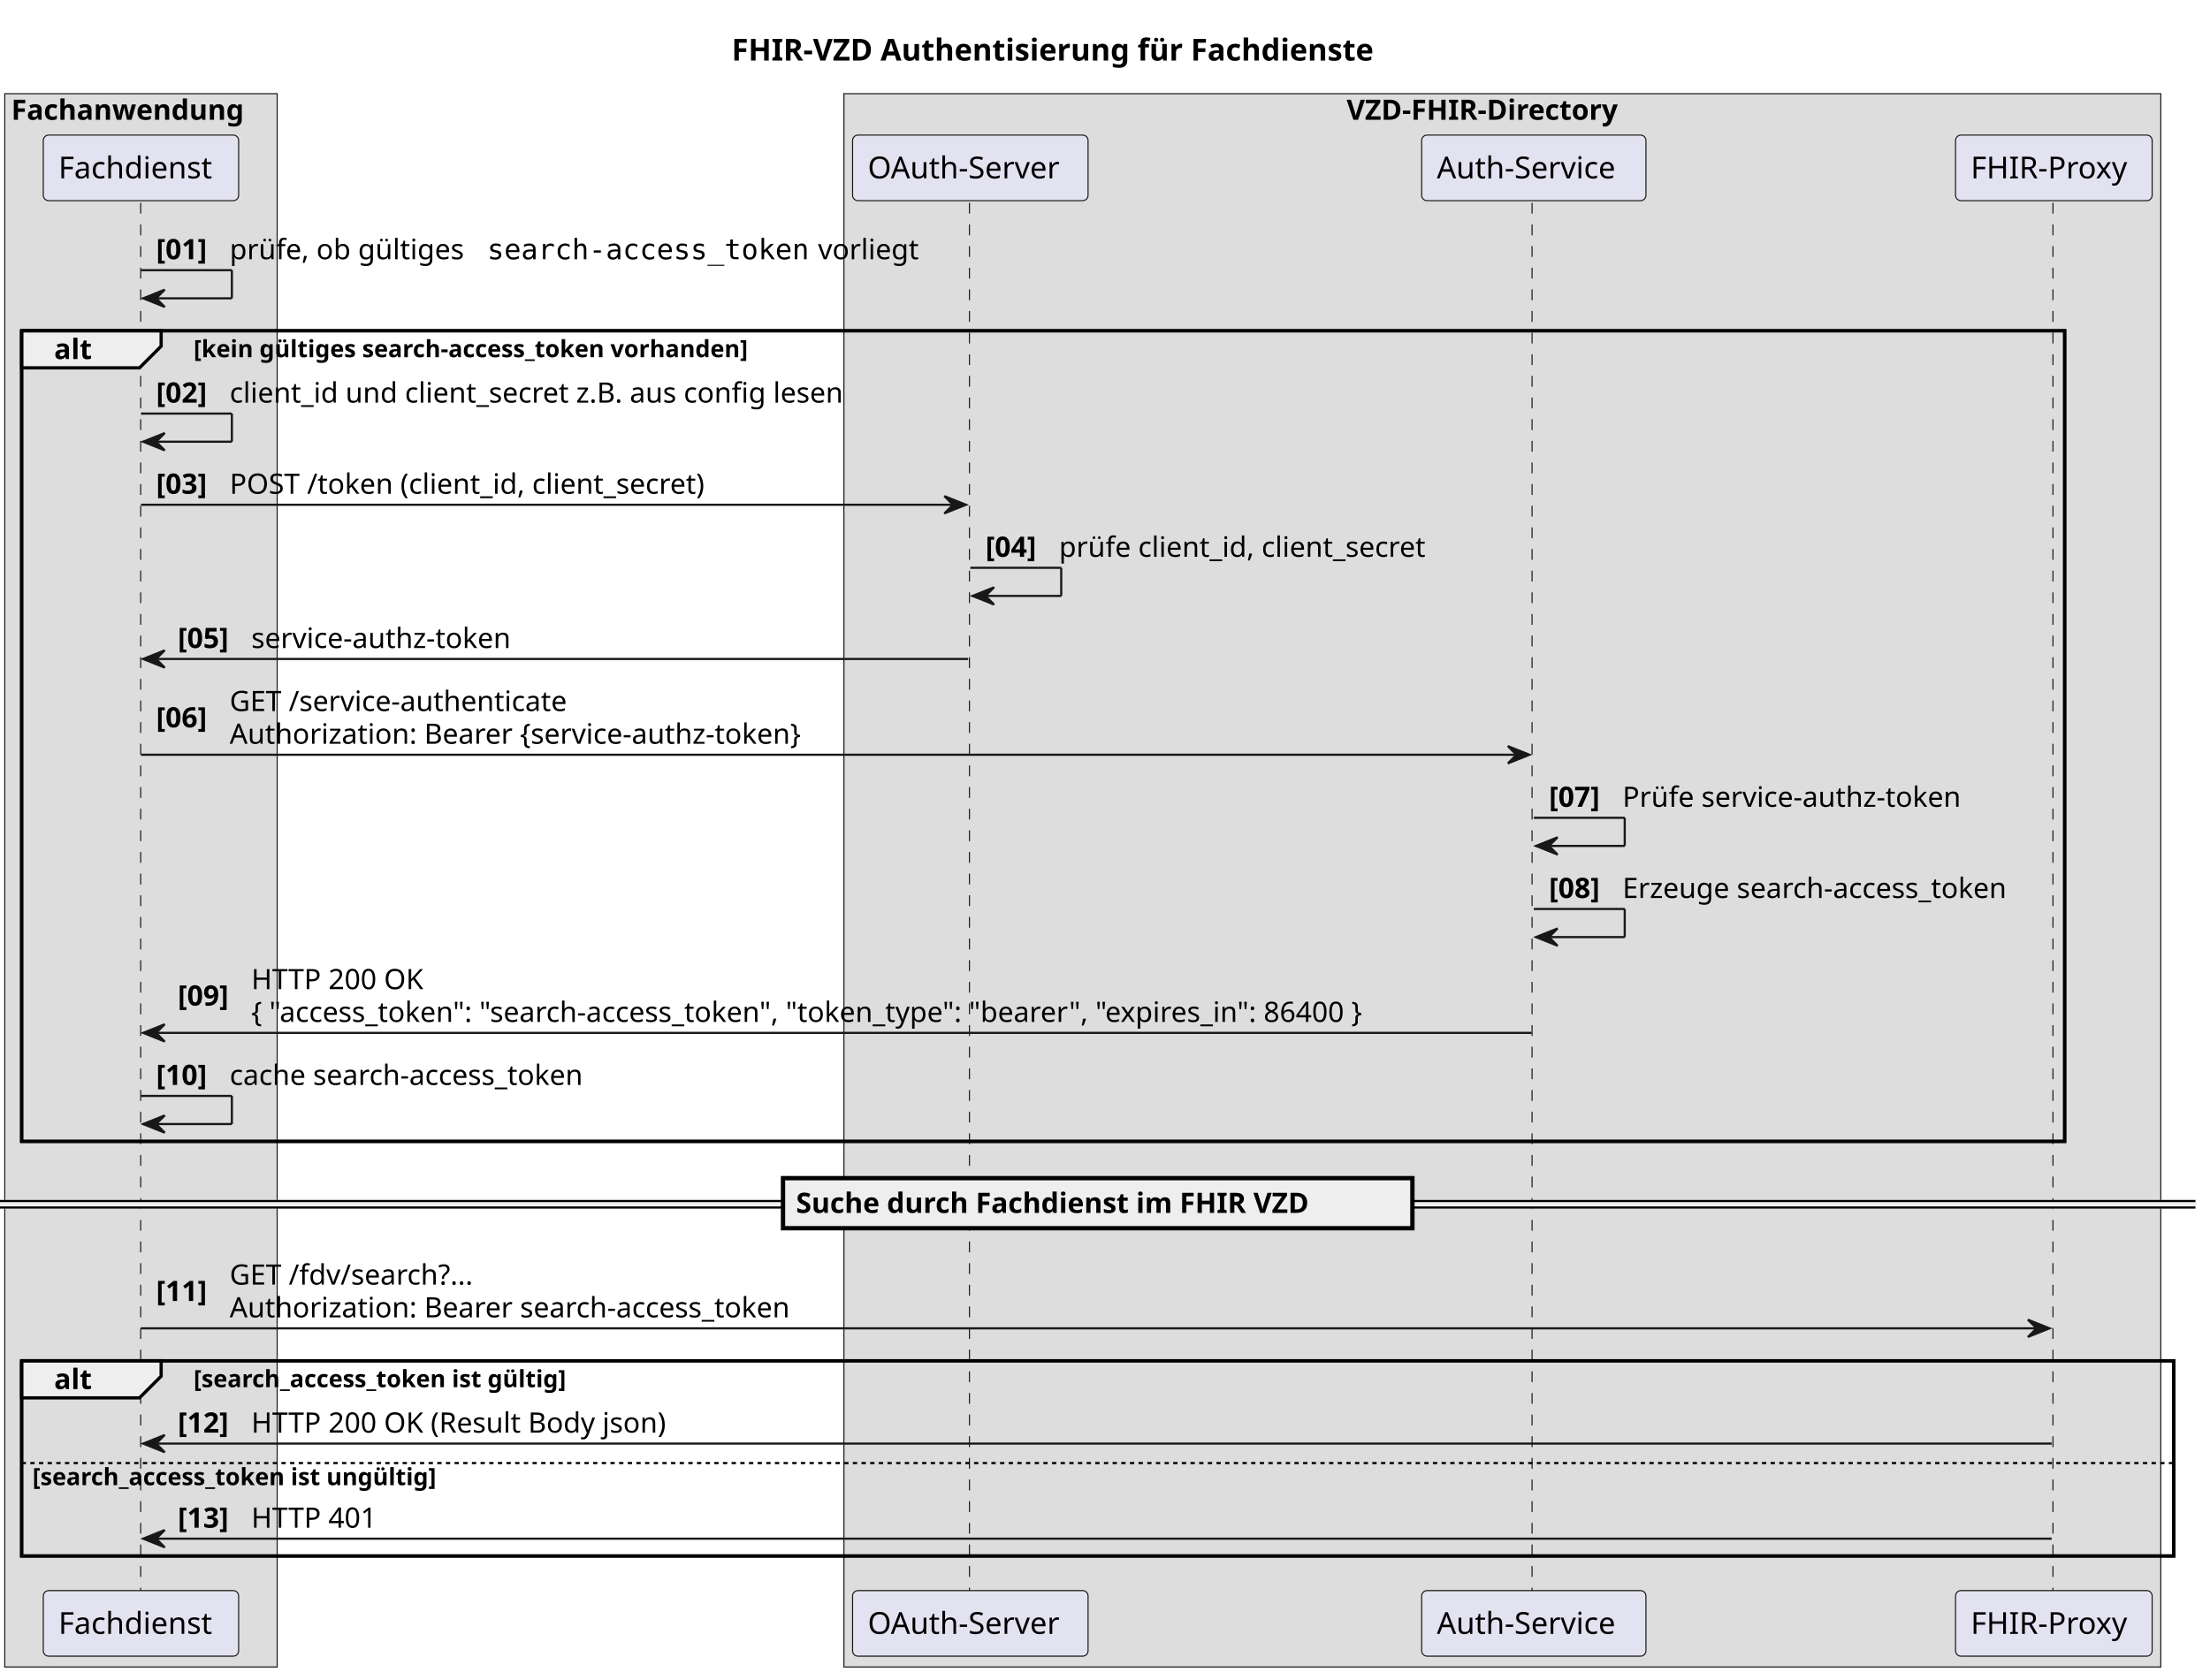
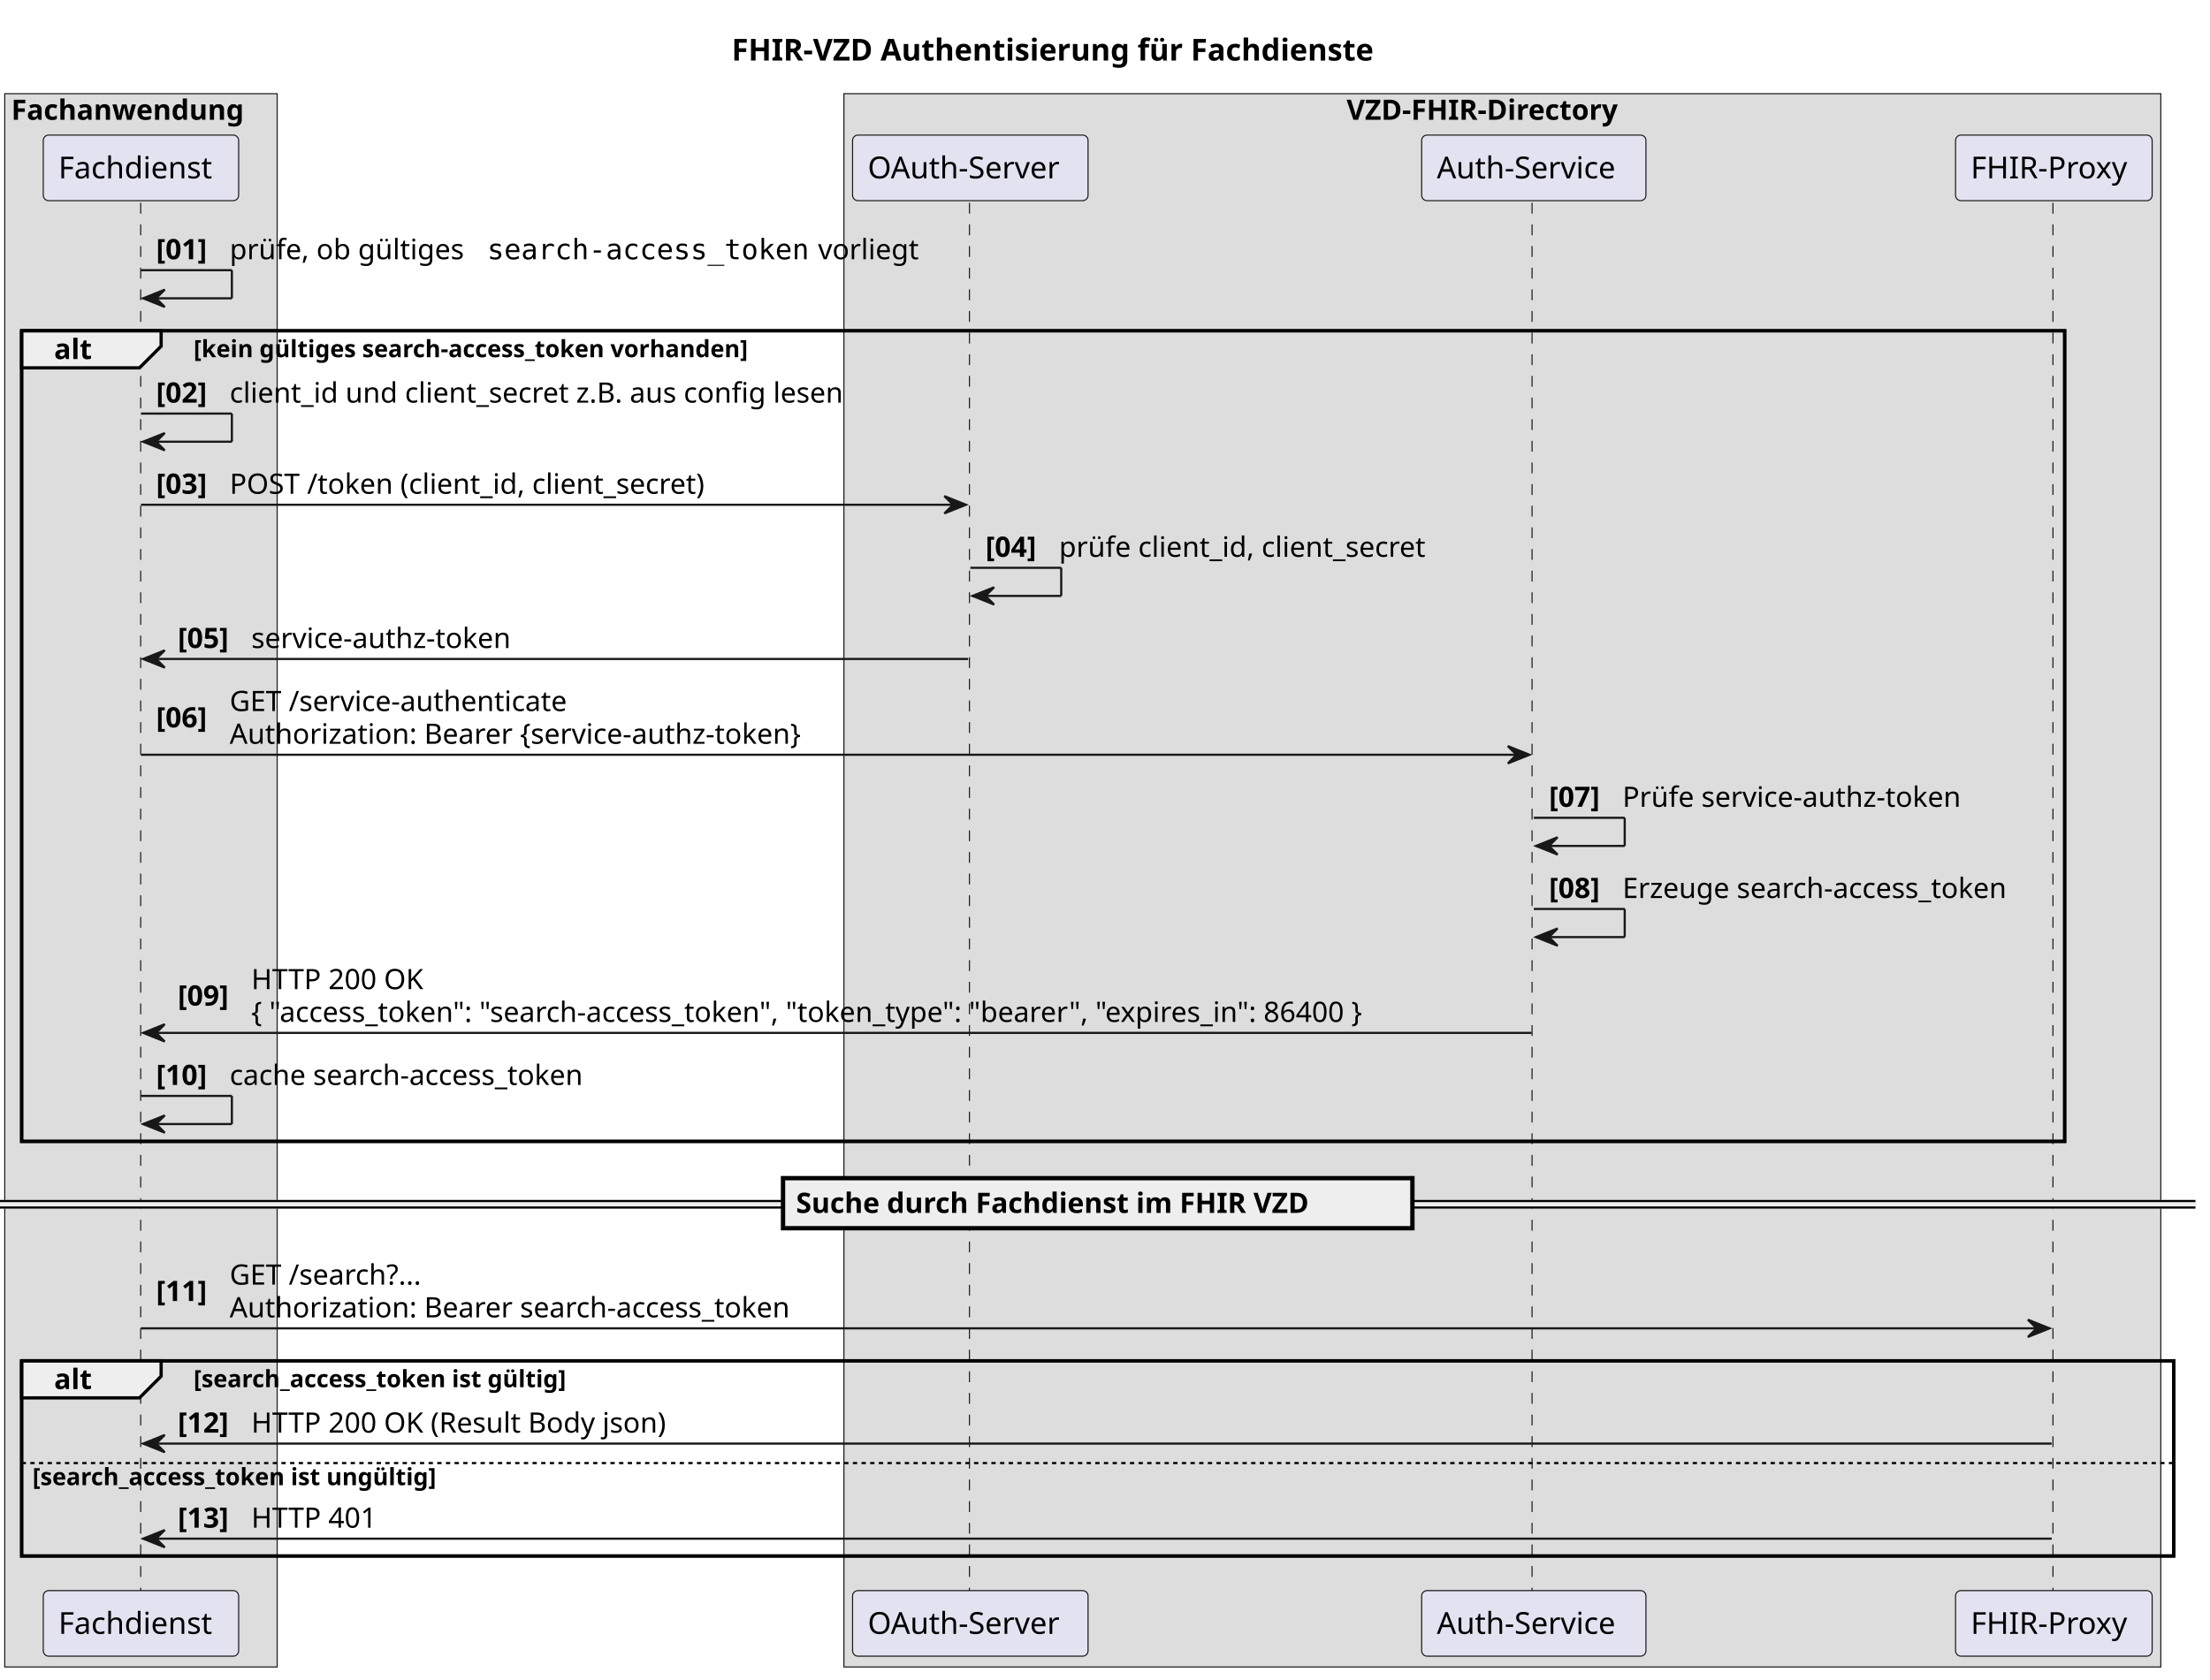
<svg xmlns="http://www.w3.org/2000/svg" contentStyleType="text/css" height="776px" preserveAspectRatio="none" style="width:1021px;height:776px;background:#FFFFFF;" version="1.1" viewBox="0 0 1021 776" width="1021px" zoomAndPan="magnify">
  <defs />
  <g>
    <text fill="#000000" font-family="sans-serif" font-size="14" font-weight="bold" lengthAdjust="spacing" textLength="337.251" x="338.01" y="27.995">FHIR-VZD Authentisierung für Fachdienste</text>
    <rect fill="#DDDDDD" height="727.055" style="stroke:#181818;stroke-width:0.5;" width="125.844" x="2.202" y="43.297" />
    <text fill="#000000" font-family="sans-serif" font-size="13" font-weight="bold" lengthAdjust="spacing" textLength="119.844" x="5.202" y="55.364">Fachanwendung</text>
    <rect fill="#DDDDDD" height="727.055" style="stroke:#181818;stroke-width:0.5;" width="608.391" x="389.88" y="43.297" />
    <text fill="#000000" font-family="sans-serif" font-size="13" font-weight="bold" lengthAdjust="spacing" textLength="143.889" x="622.132" y="55.364">VZD-FHIR-Directory</text>
    <rect fill="none" height="374.594" style="stroke:#000000;stroke-width:1.5;" width="943.86" x="10" y="152.859" />
    <rect fill="none" height="90.203" style="stroke:#000000;stroke-width:1.5;" width="994.271" x="10" y="628.852" />
    <line style="stroke:#181818;stroke-width:0.5;stroke-dasharray:5.0,5.0;" x1="65" x2="65" y1="93.727" y2="736.055" />
    <line style="stroke:#181818;stroke-width:0.5;stroke-dasharray:5.0,5.0;" x1="447.88" x2="447.88" y1="93.727" y2="736.055" />
    <line style="stroke:#181818;stroke-width:0.5;stroke-dasharray:5.0,5.0;" x1="707.801" x2="707.801" y1="93.727" y2="736.055" />
    <line style="stroke:#181818;stroke-width:0.5;stroke-dasharray:5.0,5.0;" x1="948.449" x2="948.449" y1="93.727" y2="736.055" />
    <rect fill="#E2E2F0" height="30.297" rx="2.5" ry="2.5" style="stroke:#181818;stroke-width:0.5;" width="90.248" x="20" y="62.43" />
    <text fill="#000000" font-family="sans-serif" font-size="14" lengthAdjust="spacing" textLength="76.248" x="27" y="82.425">Fachdienst</text>
    <rect fill="#E2E2F0" height="30.297" rx="2.5" ry="2.5" style="stroke:#181818;stroke-width:0.5;" width="90.248" x="20" y="735.055" />
    <text fill="#000000" font-family="sans-serif" font-size="14" lengthAdjust="spacing" textLength="76.248" x="27" y="755.05">Fachdienst</text>
    <rect fill="#E2E2F0" height="30.297" rx="2.5" ry="2.5" style="stroke:#181818;stroke-width:0.5;" width="108.794" x="393.88" y="62.43" />
    <text fill="#000000" font-family="sans-serif" font-size="14" lengthAdjust="spacing" textLength="94.794" x="400.88" y="82.425">OAuth-Server</text>
    <rect fill="#E2E2F0" height="30.297" rx="2.5" ry="2.5" style="stroke:#181818;stroke-width:0.5;" width="108.794" x="393.88" y="735.055" />
    <text fill="#000000" font-family="sans-serif" font-size="14" lengthAdjust="spacing" textLength="94.794" x="400.88" y="755.05">OAuth-Server</text>
    <rect fill="#E2E2F0" height="30.297" rx="2.5" ry="2.5" style="stroke:#181818;stroke-width:0.5;" width="103.606" x="656.801" y="62.43" />
    <text fill="#000000" font-family="sans-serif" font-size="14" lengthAdjust="spacing" textLength="89.606" x="663.801" y="82.425">Auth-Service</text>
    <rect fill="#E2E2F0" height="30.297" rx="2.5" ry="2.5" style="stroke:#181818;stroke-width:0.5;" width="103.606" x="656.801" y="735.055" />
    <text fill="#000000" font-family="sans-serif" font-size="14" lengthAdjust="spacing" textLength="89.606" x="663.801" y="755.05">Auth-Service</text>
    <rect fill="#E2E2F0" height="30.297" rx="2.5" ry="2.5" style="stroke:#181818;stroke-width:0.5;" width="90.822" x="903.449" y="62.43" />
    <text fill="#000000" font-family="sans-serif" font-size="14" lengthAdjust="spacing" textLength="76.822" x="910.449" y="82.425">FHIR-Proxy</text>
    <rect fill="#E2E2F0" height="30.297" rx="2.5" ry="2.5" style="stroke:#181818;stroke-width:0.5;" width="90.822" x="903.449" y="735.055" />
    <text fill="#000000" font-family="sans-serif" font-size="14" lengthAdjust="spacing" textLength="76.822" x="910.449" y="755.05">FHIR-Proxy</text>
    <line style="stroke:#181818;stroke-width:1.0;" x1="65.124" x2="107.124" y1="124.859" y2="124.859" />
    <line style="stroke:#181818;stroke-width:1.0;" x1="107.124" x2="107.124" y1="124.859" y2="137.859" />
    <line style="stroke:#181818;stroke-width:1.0;" x1="66.124" x2="107.124" y1="137.859" y2="137.859" />
    <polygon fill="#181818" points="76.124,133.859,66.124,137.859,76.124,141.859,72.124,137.859" style="stroke:#181818;stroke-width:1.0;" />
    <text fill="#000000" font-family="sans-serif" font-size="13" font-weight="bold" lengthAdjust="spacing" textLength="29.974" x="72.124" y="119.793">[01]</text>
    <text fill="#000000" font-family="sans-serif" font-size="13" lengthAdjust="spacing" textLength="114.848" x="106.098" y="119.793">prüfe, ob gültiges</text>
    <text fill="#000000" font-family="monospace" font-size="13" lengthAdjust="spacing" textLength="148.707" x="225.078" y="119.793">search-access_token</text>
    <text fill="#000000" font-family="sans-serif" font-size="13" lengthAdjust="spacing" textLength="49.562" x="377.917" y="119.793">vorliegt</text>
    <path d="M10,152.859 L74.443,152.859 L74.443,159.992 L64.443,169.992 L10,169.992 L10,152.859 " fill="#EEEEEE" style="stroke:#000000;stroke-width:1.5;" />
    <rect fill="none" height="374.594" style="stroke:#000000;stroke-width:1.5;" width="943.86" x="10" y="152.859" />
    <text fill="#000000" font-family="sans-serif" font-size="13" font-weight="bold" lengthAdjust="spacing" textLength="19.443" x="25" y="165.926">alt</text>
    <text fill="#000000" font-family="sans-serif" font-size="11" font-weight="bold" lengthAdjust="spacing" textLength="292.424" x="89.443" y="165.07">[kein gültiges search-access_token vorhanden]</text>
    <line style="stroke:#181818;stroke-width:1.0;" x1="65.124" x2="107.124" y1="191.125" y2="191.125" />
    <line style="stroke:#181818;stroke-width:1.0;" x1="107.124" x2="107.124" y1="191.125" y2="204.125" />
    <line style="stroke:#181818;stroke-width:1.0;" x1="66.124" x2="107.124" y1="204.125" y2="204.125" />
    <polygon fill="#181818" points="76.124,200.125,66.124,204.125,76.124,208.125,72.124,204.125" style="stroke:#181818;stroke-width:1.0;" />
    <text fill="#000000" font-family="sans-serif" font-size="13" font-weight="bold" lengthAdjust="spacing" textLength="29.974" x="72.124" y="186.059">[02]</text>
    <text fill="#000000" font-family="sans-serif" font-size="13" lengthAdjust="spacing" textLength="307.544" x="106.098" y="186.059">client_id und client_secret z.B. aus config lesen</text>
    <polygon fill="#181818" points="436.277,229.258,446.277,233.258,436.277,237.258,440.277,233.258" style="stroke:#181818;stroke-width:1.0;" />
    <line style="stroke:#181818;stroke-width:1.0;" x1="65.124" x2="442.277" y1="233.258" y2="233.258" />
    <text fill="#000000" font-family="sans-serif" font-size="13" font-weight="bold" lengthAdjust="spacing" textLength="29.974" x="72.124" y="228.192">[03]</text>
    <text fill="#000000" font-family="sans-serif" font-size="13" lengthAdjust="spacing" textLength="238.767" x="106.098" y="228.192">POST /token (client_id, client_secret)</text>
    <line style="stroke:#181818;stroke-width:1.0;" x1="448.277" x2="490.277" y1="262.391" y2="262.391" />
    <line style="stroke:#181818;stroke-width:1.0;" x1="490.277" x2="490.277" y1="262.391" y2="275.391" />
    <line style="stroke:#181818;stroke-width:1.0;" x1="449.277" x2="490.277" y1="275.391" y2="275.391" />
    <polygon fill="#181818" points="459.277,271.391,449.277,275.391,459.277,279.391,455.277,275.391" style="stroke:#181818;stroke-width:1.0;" />
    <text fill="#000000" font-family="sans-serif" font-size="13" font-weight="bold" lengthAdjust="spacing" textLength="29.974" x="455.277" y="257.325">[04]</text>
    <text fill="#000000" font-family="sans-serif" font-size="13" lengthAdjust="spacing" textLength="183.441" x="489.251" y="257.325">prüfe client_id, client_secret</text>
    <polygon fill="#181818" points="76.124,300.523,66.124,304.523,76.124,308.523,72.124,304.523" style="stroke:#181818;stroke-width:1.0;" />
    <line style="stroke:#181818;stroke-width:1.0;" x1="70.124" x2="447.277" y1="304.523" y2="304.523" />
    <text fill="#000000" font-family="sans-serif" font-size="13" font-weight="bold" lengthAdjust="spacing" textLength="29.974" x="82.124" y="299.457">[05]</text>
    <text fill="#000000" font-family="sans-serif" font-size="13" lengthAdjust="spacing" textLength="129.13" x="116.098" y="299.457">service-authz-token</text>
    <polygon fill="#181818" points="696.604,344.789,706.604,348.789,696.604,352.789,700.604,348.789" style="stroke:#181818;stroke-width:1.0;" />
    <line style="stroke:#181818;stroke-width:1.0;" x1="65.124" x2="702.604" y1="348.789" y2="348.789" />
    <text fill="#000000" font-family="sans-serif" font-size="13" font-weight="bold" lengthAdjust="spacing" textLength="29.974" x="72.124" y="336.157">[06]</text>
    <text fill="#000000" font-family="sans-serif" font-size="13" lengthAdjust="spacing" textLength="168.695" x="106.098" y="328.59">GET /service-authenticate</text>
    <text fill="#000000" font-family="sans-serif" font-size="13" lengthAdjust="spacing" textLength="288.958" x="106.098" y="343.723">Authorization: Bearer {service-authz-token}</text>
    <line style="stroke:#181818;stroke-width:1.0;" x1="708.604" x2="750.604" y1="377.922" y2="377.922" />
    <line style="stroke:#181818;stroke-width:1.0;" x1="750.604" x2="750.604" y1="377.922" y2="390.922" />
    <line style="stroke:#181818;stroke-width:1.0;" x1="709.604" x2="750.604" y1="390.922" y2="390.922" />
    <polygon fill="#181818" points="719.604,386.922,709.604,390.922,719.604,394.922,715.604,390.922" style="stroke:#181818;stroke-width:1.0;" />
    <text fill="#000000" font-family="sans-serif" font-size="13" font-weight="bold" lengthAdjust="spacing" textLength="29.974" x="715.604" y="372.856">[07]</text>
    <text fill="#000000" font-family="sans-serif" font-size="13" lengthAdjust="spacing" textLength="167.261" x="749.577" y="372.856">Prüfe service-authz-token</text>
    <line style="stroke:#181818;stroke-width:1.0;" x1="708.604" x2="750.604" y1="420.055" y2="420.055" />
    <line style="stroke:#181818;stroke-width:1.0;" x1="750.604" x2="750.604" y1="420.055" y2="433.055" />
    <line style="stroke:#181818;stroke-width:1.0;" x1="709.604" x2="750.604" y1="433.055" y2="433.055" />
    <polygon fill="#181818" points="719.604,429.055,709.604,433.055,719.604,437.055,715.604,433.055" style="stroke:#181818;stroke-width:1.0;" />
    <text fill="#000000" font-family="sans-serif" font-size="13" font-weight="bold" lengthAdjust="spacing" textLength="29.974" x="715.604" y="414.989">[08]</text>
    <text fill="#000000" font-family="sans-serif" font-size="13" lengthAdjust="spacing" textLength="192.283" x="749.577" y="414.989">Erzeuge search-access_token</text>
    <polygon fill="#181818" points="76.124,473.32,66.124,477.32,76.124,481.32,72.124,477.32" style="stroke:#181818;stroke-width:1.0;" />
    <line style="stroke:#181818;stroke-width:1.0;" x1="70.124" x2="707.604" y1="477.32" y2="477.32" />
    <text fill="#000000" font-family="sans-serif" font-size="13" font-weight="bold" lengthAdjust="spacing" textLength="29.974" x="82.124" y="464.688">[09]</text>
    <text fill="#000000" font-family="sans-serif" font-size="13" lengthAdjust="spacing" textLength="85.332" x="116.098" y="457.122">HTTP 200 OK</text>
    <text fill="#000000" font-family="sans-serif" font-size="13" lengthAdjust="spacing" textLength="571.708" x="116.098" y="472.254">{ "access_token": "search-access_token", "token_type": "bearer", "expires_in": 86400 }</text>
    <line style="stroke:#181818;stroke-width:1.0;" x1="65.124" x2="107.124" y1="506.453" y2="506.453" />
    <line style="stroke:#181818;stroke-width:1.0;" x1="107.124" x2="107.124" y1="506.453" y2="519.453" />
    <line style="stroke:#181818;stroke-width:1.0;" x1="66.124" x2="107.124" y1="519.453" y2="519.453" />
    <polygon fill="#181818" points="76.124,515.453,66.124,519.453,76.124,523.453,72.124,519.453" style="stroke:#181818;stroke-width:1.0;" />
    <text fill="#000000" font-family="sans-serif" font-size="13" font-weight="bold" lengthAdjust="spacing" textLength="29.974" x="72.124" y="501.387">[10]</text>
    <text fill="#000000" font-family="sans-serif" font-size="13" lengthAdjust="spacing" textLength="177.912" x="106.098" y="501.387">cache search-access_token</text>
    <rect fill="#EEEEEE" height="3" style="stroke:#EEEEEE;stroke-width:1.0;" width="1014.271" x="0" y="555.019" />
    <line style="stroke:#000000;stroke-width:1.0;" x1="0" x2="1014.271" y1="555.019" y2="555.019" />
    <line style="stroke:#000000;stroke-width:1.0;" x1="0" x2="1014.271" y1="558.019" y2="558.019" />
    <rect fill="#EEEEEE" height="23.133" style="stroke:#000000;stroke-width:2.0;" width="290.771" x="361.75" y="544.453" />
    <text fill="#000000" font-family="sans-serif" font-size="13" font-weight="bold" lengthAdjust="spacing" textLength="272.245" x="367.75" y="560.52">Suche durch Fachdienst im FHIR VZD</text>
    <polygon fill="#181818" points="936.86,609.852,946.86,613.852,936.86,617.852,940.86,613.852" style="stroke:#181818;stroke-width:1.0;" />
    <line style="stroke:#181818;stroke-width:1.0;" x1="65.124" x2="942.86" y1="613.852" y2="613.852" />
    <text fill="#000000" font-family="sans-serif" font-size="13" font-weight="bold" lengthAdjust="spacing" textLength="29.974" x="72.124" y="601.219">[11]</text>
-     <text fill="#000000" font-family="sans-serif" font-size="13" lengthAdjust="spacing" textLength="122.408" x="106.098" y="593.653">GET /fdv/search?...</text>
+     <text fill="#000000" font-family="sans-serif" font-size="13" lengthAdjust="spacing" textLength="97.506" x="106.098" y="593.653">GET /search?...</text>
    <text fill="#000000" font-family="sans-serif" font-size="13" lengthAdjust="spacing" textLength="278.567" x="106.098" y="608.786">Authorization: Bearer search-access_token</text>
    <path d="M10,628.852 L74.443,628.852 L74.443,635.984 L64.443,645.984 L10,645.984 L10,628.852 " fill="#EEEEEE" style="stroke:#000000;stroke-width:1.5;" />
    <rect fill="none" height="90.203" style="stroke:#000000;stroke-width:1.5;" width="994.271" x="10" y="628.852" />
    <text fill="#000000" font-family="sans-serif" font-size="13" font-weight="bold" lengthAdjust="spacing" textLength="19.443" x="25" y="641.918">alt</text>
    <text fill="#000000" font-family="sans-serif" font-size="11" font-weight="bold" lengthAdjust="spacing" textLength="198.317" x="89.443" y="641.062">[search_access_token ist gültig]</text>
    <polygon fill="#181818" points="76.124,663.117,66.124,667.117,76.124,671.117,72.124,667.117" style="stroke:#181818;stroke-width:1.0;" />
    <line style="stroke:#181818;stroke-width:1.0;" x1="70.124" x2="947.86" y1="667.117" y2="667.117" />
    <text fill="#000000" font-family="sans-serif" font-size="13" font-weight="bold" lengthAdjust="spacing" textLength="29.974" x="82.124" y="662.051">[12]</text>
    <text fill="#000000" font-family="sans-serif" font-size="13" lengthAdjust="spacing" textLength="208.019" x="116.098" y="662.051">HTTP 200 OK (Result Body json)</text>
    <line style="stroke:#000000;stroke-width:1.0;stroke-dasharray:2.0,2.0;" x1="10" x2="1004.271" y1="676.117" y2="676.117" />
    <text fill="#000000" font-family="sans-serif" font-size="11" font-weight="bold" lengthAdjust="spacing" textLength="213.979" x="15" y="686.328">[search_access_token ist ungültig]</text>
    <polygon fill="#181818" points="76.124,707.055,66.124,711.055,76.124,715.055,72.124,711.055" style="stroke:#181818;stroke-width:1.0;" />
    <line style="stroke:#181818;stroke-width:1.0;" x1="70.124" x2="947.86" y1="711.055" y2="711.055" />
    <text fill="#000000" font-family="sans-serif" font-size="13" font-weight="bold" lengthAdjust="spacing" textLength="29.974" x="82.124" y="705.989">[13]</text>
    <text fill="#000000" font-family="sans-serif" font-size="13" lengthAdjust="spacing" textLength="62.442" x="116.098" y="705.989">HTTP 401</text>
  </g>
</svg>
